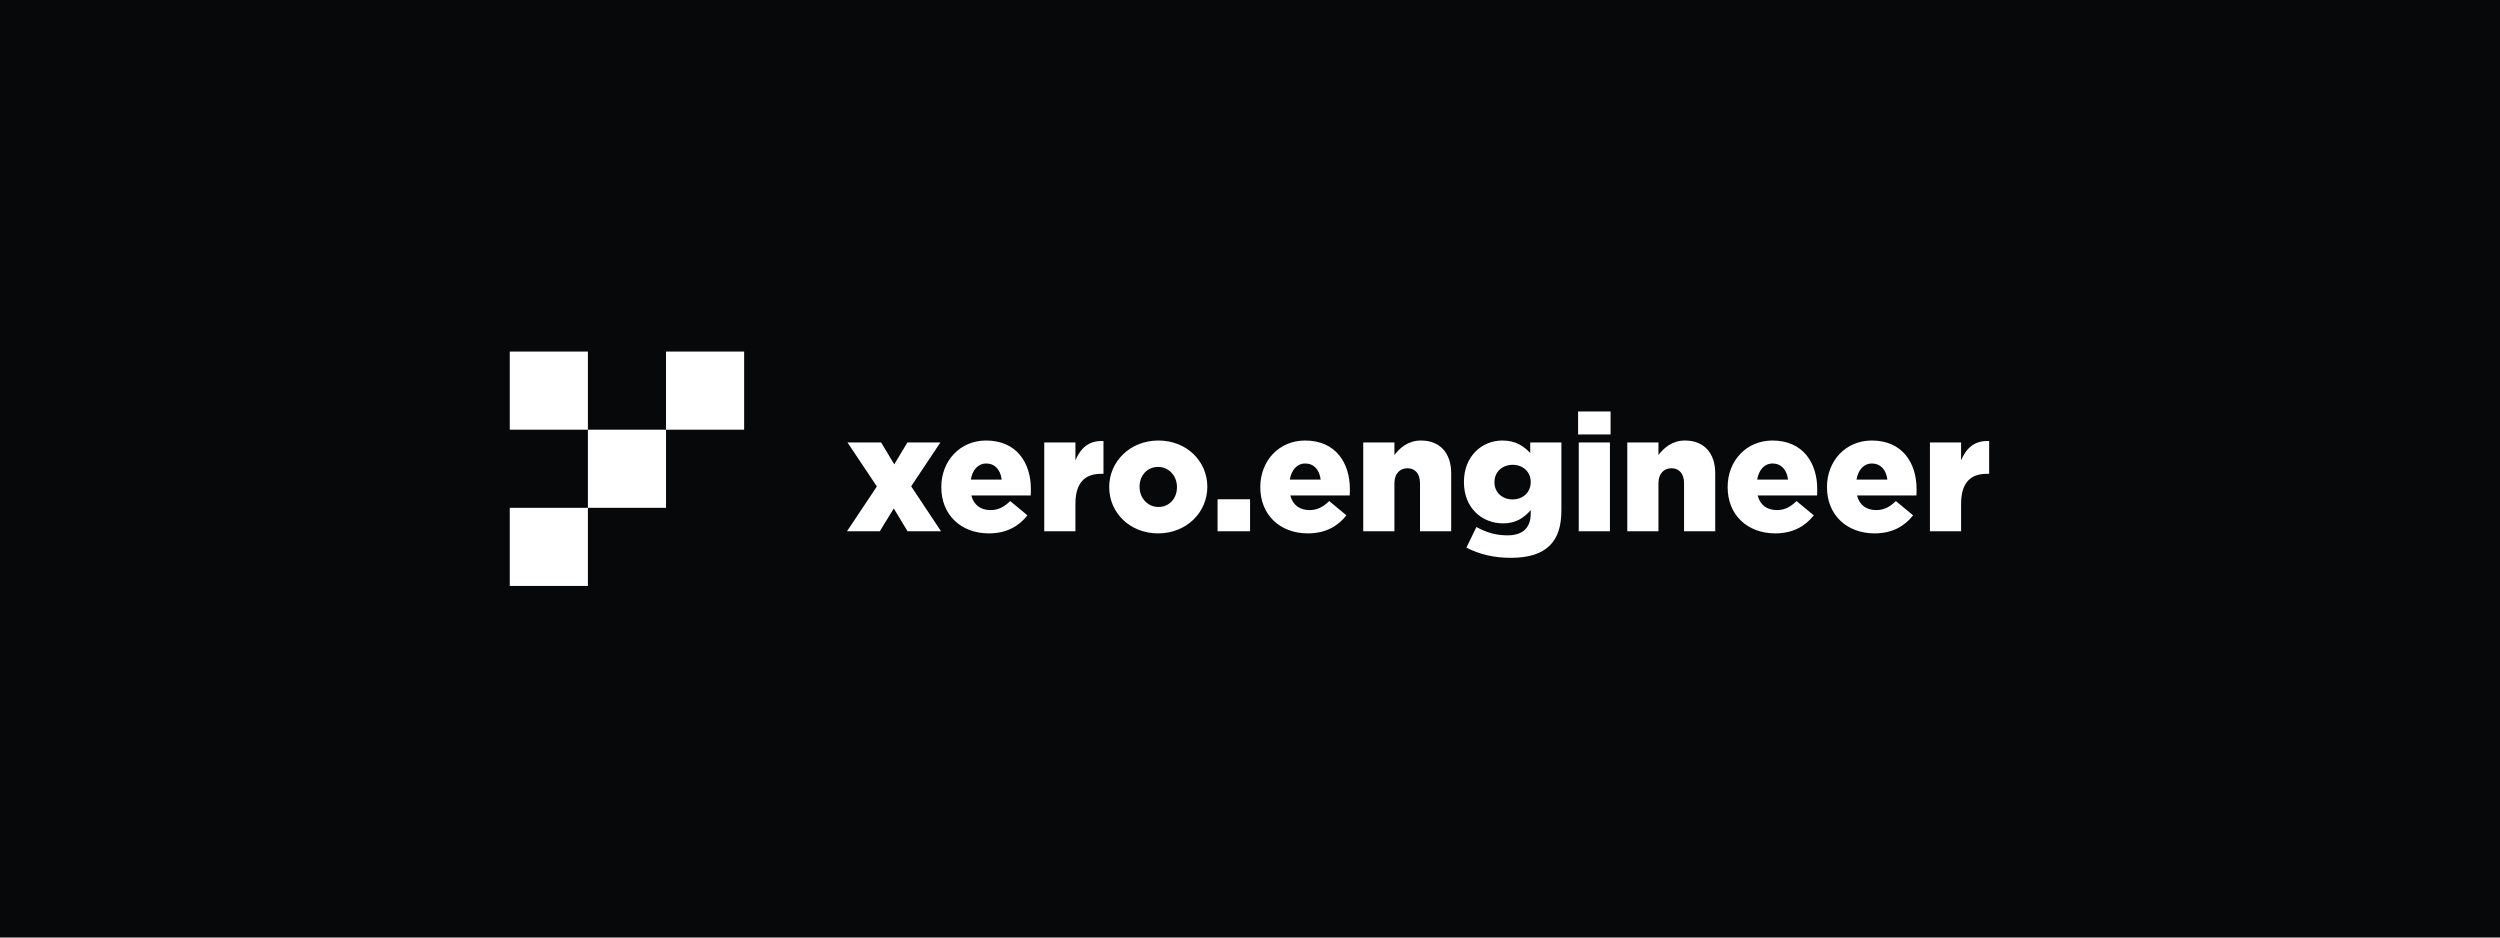
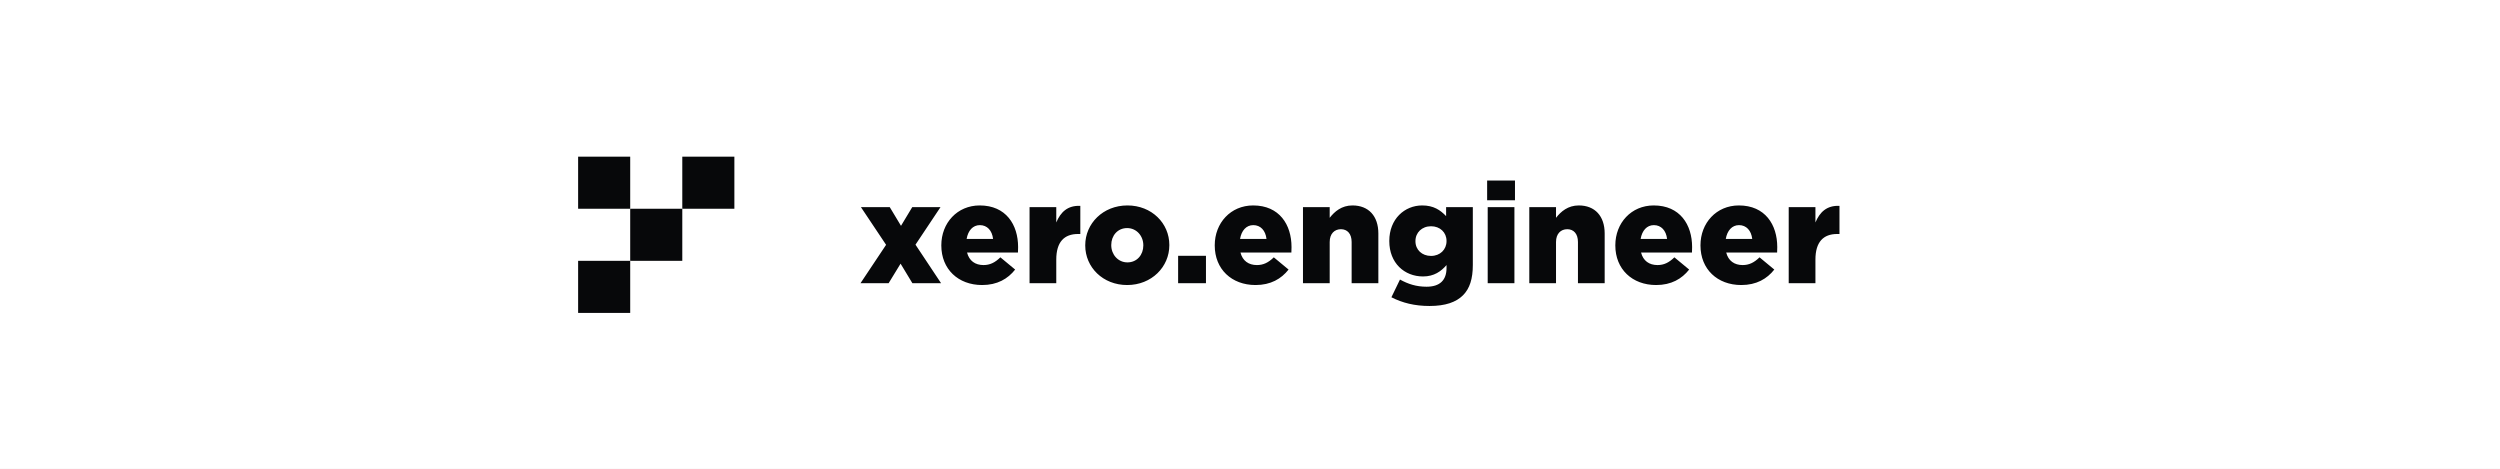
- <svg xmlns="http://www.w3.org/2000/svg" width="1280" height="480" viewBox="0 0 1280 480" fill="none">
-   <rect width="1280" height="480" fill="#07080A" />
-   <rect x="261" y="180" width="40" height="40" fill="white" />
-   <rect x="301" y="220" width="40" height="40" fill="white" />
-   <rect x="261" y="260" width="40" height="40" fill="white" />
-   <rect x="341" y="180" width="40" height="40" fill="white" />
-   <path d="M433.672 272L448.96 249.068L433.924 226.556H451.144L457.864 237.728L464.584 226.556H481.468L466.516 248.984L481.804 272H464.668L457.612 260.324L450.472 272H433.672ZM506.308 273.092C492.028 273.092 481.948 263.6 481.948 249.488V249.32C481.948 236.048 491.44 225.548 504.88 225.548C520.588 225.548 527.812 237.056 527.812 250.412C527.812 251.42 527.812 252.596 527.728 253.688H497.32C498.58 258.644 502.192 261.164 507.148 261.164C510.928 261.164 513.952 259.736 517.228 256.544L526.048 263.852C521.68 269.396 515.38 273.092 506.308 273.092ZM497.068 245.54H512.86C512.272 240.5 509.332 237.308 504.964 237.308C500.764 237.308 497.908 240.584 497.068 245.54ZM534.655 272V226.556H550.615V235.712C553.219 229.496 557.419 225.464 564.979 225.8V242.6H563.635C555.319 242.6 550.615 247.388 550.615 257.888V272H534.655ZM592.948 273.092C578.416 273.092 567.916 262.424 567.916 249.488V249.32C567.916 236.384 578.5 225.548 593.116 225.548C607.648 225.548 618.148 236.216 618.148 249.152V249.32C618.148 262.256 607.564 273.092 592.948 273.092ZM593.116 259.568C598.912 259.568 602.608 254.948 602.608 249.488V249.32C602.608 243.776 598.576 239.072 592.948 239.072C587.152 239.072 583.456 243.692 583.456 249.152V249.32C583.456 254.864 587.488 259.568 593.116 259.568ZM623.397 272V255.62H640.029V272H623.397ZM669.632 273.092C655.352 273.092 645.272 263.6 645.272 249.488V249.32C645.272 236.048 654.764 225.548 668.204 225.548C683.912 225.548 691.136 237.056 691.136 250.412C691.136 251.42 691.136 252.596 691.052 253.688H660.644C661.904 258.644 665.516 261.164 670.472 261.164C674.252 261.164 677.276 259.736 680.552 256.544L689.372 263.852C685.004 269.396 678.704 273.092 669.632 273.092ZM660.392 245.54H676.184C675.596 240.5 672.656 237.308 668.288 237.308C664.088 237.308 661.232 240.584 660.392 245.54ZM697.979 272V226.556H713.939V232.94C716.879 229.16 721.079 225.548 727.547 225.548C737.207 225.548 743.003 231.932 743.003 242.264V272H727.043V247.388C727.043 242.432 724.439 239.744 720.659 239.744C716.795 239.744 713.939 242.432 713.939 247.388V272H697.979ZM773.562 285.608C764.742 285.608 757.35 283.76 750.798 280.4L755.922 269.816C760.794 272.504 765.666 274.1 771.798 274.1C779.778 274.1 783.726 270.152 783.726 262.928V261.164C780.534 264.86 776.334 267.968 769.698 267.968C758.526 267.968 749.538 259.904 749.538 246.884V246.716C749.538 233.612 758.694 225.548 769.194 225.548C775.998 225.548 780.03 228.32 783.474 231.932V226.556H799.434V261.08C799.434 269.396 797.586 275.192 793.554 279.224C789.438 283.34 783.054 285.608 773.562 285.608ZM774.486 255.704C779.862 255.704 783.726 251.924 783.726 246.884V246.716C783.726 241.676 779.862 237.98 774.486 237.98C769.026 237.98 765.162 241.76 765.162 246.8V246.968C765.162 252.008 769.026 255.704 774.486 255.704ZM807.983 222.44V210.68H824.615V222.44H807.983ZM808.319 272V226.556H824.279V272H808.319ZM833.167 272V226.556H849.127V232.94C852.067 229.16 856.267 225.548 862.735 225.548C872.395 225.548 878.191 231.932 878.191 242.264V272H862.231V247.388C862.231 242.432 859.627 239.744 855.847 239.744C851.983 239.744 849.127 242.432 849.127 247.388V272H833.167ZM908.917 273.092C894.637 273.092 884.557 263.6 884.557 249.488V249.32C884.557 236.048 894.049 225.548 907.489 225.548C923.197 225.548 930.421 237.056 930.421 250.412C930.421 251.42 930.421 252.596 930.337 253.688H899.929C901.189 258.644 904.801 261.164 909.757 261.164C913.537 261.164 916.561 259.736 919.837 256.544L928.657 263.852C924.289 269.396 917.989 273.092 908.917 273.092ZM899.677 245.54H915.469C914.881 240.5 911.941 237.308 907.573 237.308C903.373 237.308 900.517 240.584 899.677 245.54ZM959.776 273.092C945.496 273.092 935.416 263.6 935.416 249.488V249.32C935.416 236.048 944.908 225.548 958.348 225.548C974.056 225.548 981.28 237.056 981.28 250.412C981.28 251.42 981.28 252.596 981.196 253.688H950.788C952.048 258.644 955.66 261.164 960.616 261.164C964.396 261.164 967.42 259.736 970.696 256.544L979.516 263.852C975.148 269.396 968.848 273.092 959.776 273.092ZM950.536 245.54H966.328C965.74 240.5 962.8 237.308 958.432 237.308C954.232 237.308 951.376 240.584 950.536 245.54ZM988.124 272V226.556H1004.08V235.712C1006.69 229.496 1010.89 225.464 1018.45 225.8V242.6H1017.1C1008.79 242.6 1004.08 247.388 1004.08 257.888V272H988.124Z" fill="white" />
+ <svg xmlns="http://www.w3.org/2000/svg" width="1280" height="240" viewBox="0 0 1280 240" fill="none">
+   <rect width="1280" height="240" fill="white" />
+   <rect x="296" y="80.212" width="26.667" height="26.667" fill="#07080A" />
+   <rect x="322.667" y="106.878" width="26.667" height="26.667" fill="#07080A" />
+   <rect x="296" y="133.545" width="26.667" height="26.667" fill="#07080A" />
+   <rect x="349.333" y="80.212" width="26.667" height="26.667" fill="#07080A" />
+   <path d="M440.576 145L453.68 125.344L440.792 106.048H455.552L461.312 115.624L467.072 106.048H481.544L468.728 125.272L481.832 145H467.144L461.096 134.992L454.976 145H440.576ZM502.835 145.936C490.595 145.936 481.955 137.8 481.955 125.704V125.56C481.955 114.184 490.091 105.184 501.611 105.184C515.075 105.184 521.267 115.048 521.267 126.496C521.267 127.36 521.267 128.368 521.195 129.304H495.131C496.211 133.552 499.307 135.712 503.555 135.712C506.795 135.712 509.387 134.488 512.195 131.752L519.755 138.016C516.011 142.768 510.611 145.936 502.835 145.936ZM494.915 122.32H508.451C507.947 118 505.427 115.264 501.683 115.264C498.083 115.264 495.635 118.072 494.915 122.32ZM527.133 145V106.048H540.813V113.896C543.045 108.568 546.645 105.112 553.125 105.4V119.8H551.973C544.845 119.8 540.813 123.904 540.813 132.904V145H527.133ZM577.099 145.936C564.643 145.936 555.643 136.792 555.643 125.704V125.56C555.643 114.472 564.715 105.184 577.243 105.184C589.699 105.184 598.699 114.328 598.699 125.416V125.56C598.699 136.648 589.627 145.936 577.099 145.936ZM577.243 134.344C582.211 134.344 585.379 130.384 585.379 125.704V125.56C585.379 120.808 581.923 116.776 577.099 116.776C572.131 116.776 568.963 120.736 568.963 125.416V125.56C568.963 130.312 572.419 134.344 577.243 134.344ZM603.198 145V130.96H617.454V145H603.198ZM642.827 145.936C630.587 145.936 621.947 137.8 621.947 125.704V125.56C621.947 114.184 630.083 105.184 641.603 105.184C655.067 105.184 661.259 115.048 661.259 126.496C661.259 127.36 661.259 128.368 661.187 129.304H635.123C636.203 133.552 639.299 135.712 643.547 135.712C646.787 135.712 649.379 134.488 652.187 131.752L659.747 138.016C656.003 142.768 650.603 145.936 642.827 145.936ZM634.907 122.32H648.443C647.939 118 645.419 115.264 641.675 115.264C638.075 115.264 635.627 118.072 634.907 122.32ZM667.125 145V106.048H680.805V111.52C683.325 108.28 686.925 105.184 692.469 105.184C700.749 105.184 705.717 110.656 705.717 119.512V145H692.037V123.904C692.037 119.656 689.805 117.352 686.565 117.352C683.253 117.352 680.805 119.656 680.805 123.904V145H667.125ZM731.91 156.664C724.35 156.664 718.014 155.08 712.398 152.2L716.79 143.128C720.966 145.432 725.142 146.8 730.398 146.8C737.238 146.8 740.622 143.416 740.622 137.224V135.712C737.886 138.88 734.286 141.544 728.598 141.544C719.022 141.544 711.318 134.632 711.318 123.472V123.328C711.318 112.096 719.166 105.184 728.166 105.184C733.998 105.184 737.454 107.56 740.406 110.656V106.048H754.086V135.64C754.086 142.768 752.502 147.736 749.046 151.192C745.518 154.72 740.046 156.664 731.91 156.664ZM732.702 131.032C737.31 131.032 740.622 127.792 740.622 123.472V123.328C740.622 119.008 737.31 115.84 732.702 115.84C728.022 115.84 724.71 119.08 724.71 123.4V123.544C724.71 127.864 728.022 131.032 732.702 131.032ZM761.414 102.52V92.44H775.67V102.52H761.414ZM761.702 145V106.048H775.382V145H761.702ZM783 145V106.048H796.68V111.52C799.2 108.28 802.8 105.184 808.344 105.184C816.624 105.184 821.592 110.656 821.592 119.512V145H807.912V123.904C807.912 119.656 805.68 117.352 802.44 117.352C799.128 117.352 796.68 119.656 796.68 123.904V145H783ZM847.929 145.936C835.689 145.936 827.049 137.8 827.049 125.704V125.56C827.049 114.184 835.185 105.184 846.705 105.184C860.169 105.184 866.361 115.048 866.361 126.496C866.361 127.36 866.361 128.368 866.289 129.304H840.225C841.305 133.552 844.401 135.712 848.649 135.712C851.889 135.712 854.481 134.488 857.289 131.752L864.849 138.016C861.105 142.768 855.705 145.936 847.929 145.936ZM840.009 122.32H853.545C853.041 118 850.521 115.264 846.777 115.264C843.177 115.264 840.729 118.072 840.009 122.32ZM891.523 145.936C879.283 145.936 870.643 137.8 870.643 125.704V125.56C870.643 114.184 878.779 105.184 890.299 105.184C903.763 105.184 909.955 115.048 909.955 126.496C909.955 127.36 909.955 128.368 909.883 129.304H883.819C884.899 133.552 887.995 135.712 892.243 135.712C895.483 135.712 898.075 134.488 900.883 131.752L908.443 138.016C904.699 142.768 899.299 145.936 891.523 145.936ZM883.603 122.32H897.139C896.635 118 894.115 115.264 890.371 115.264C886.771 115.264 884.323 118.072 883.603 122.32ZM915.82 145V106.048H929.5V113.896C931.732 108.568 935.332 105.112 941.812 105.4V119.8H940.66C933.532 119.8 929.5 123.904 929.5 132.904V145H915.82Z" fill="#07080A" />
</svg>
